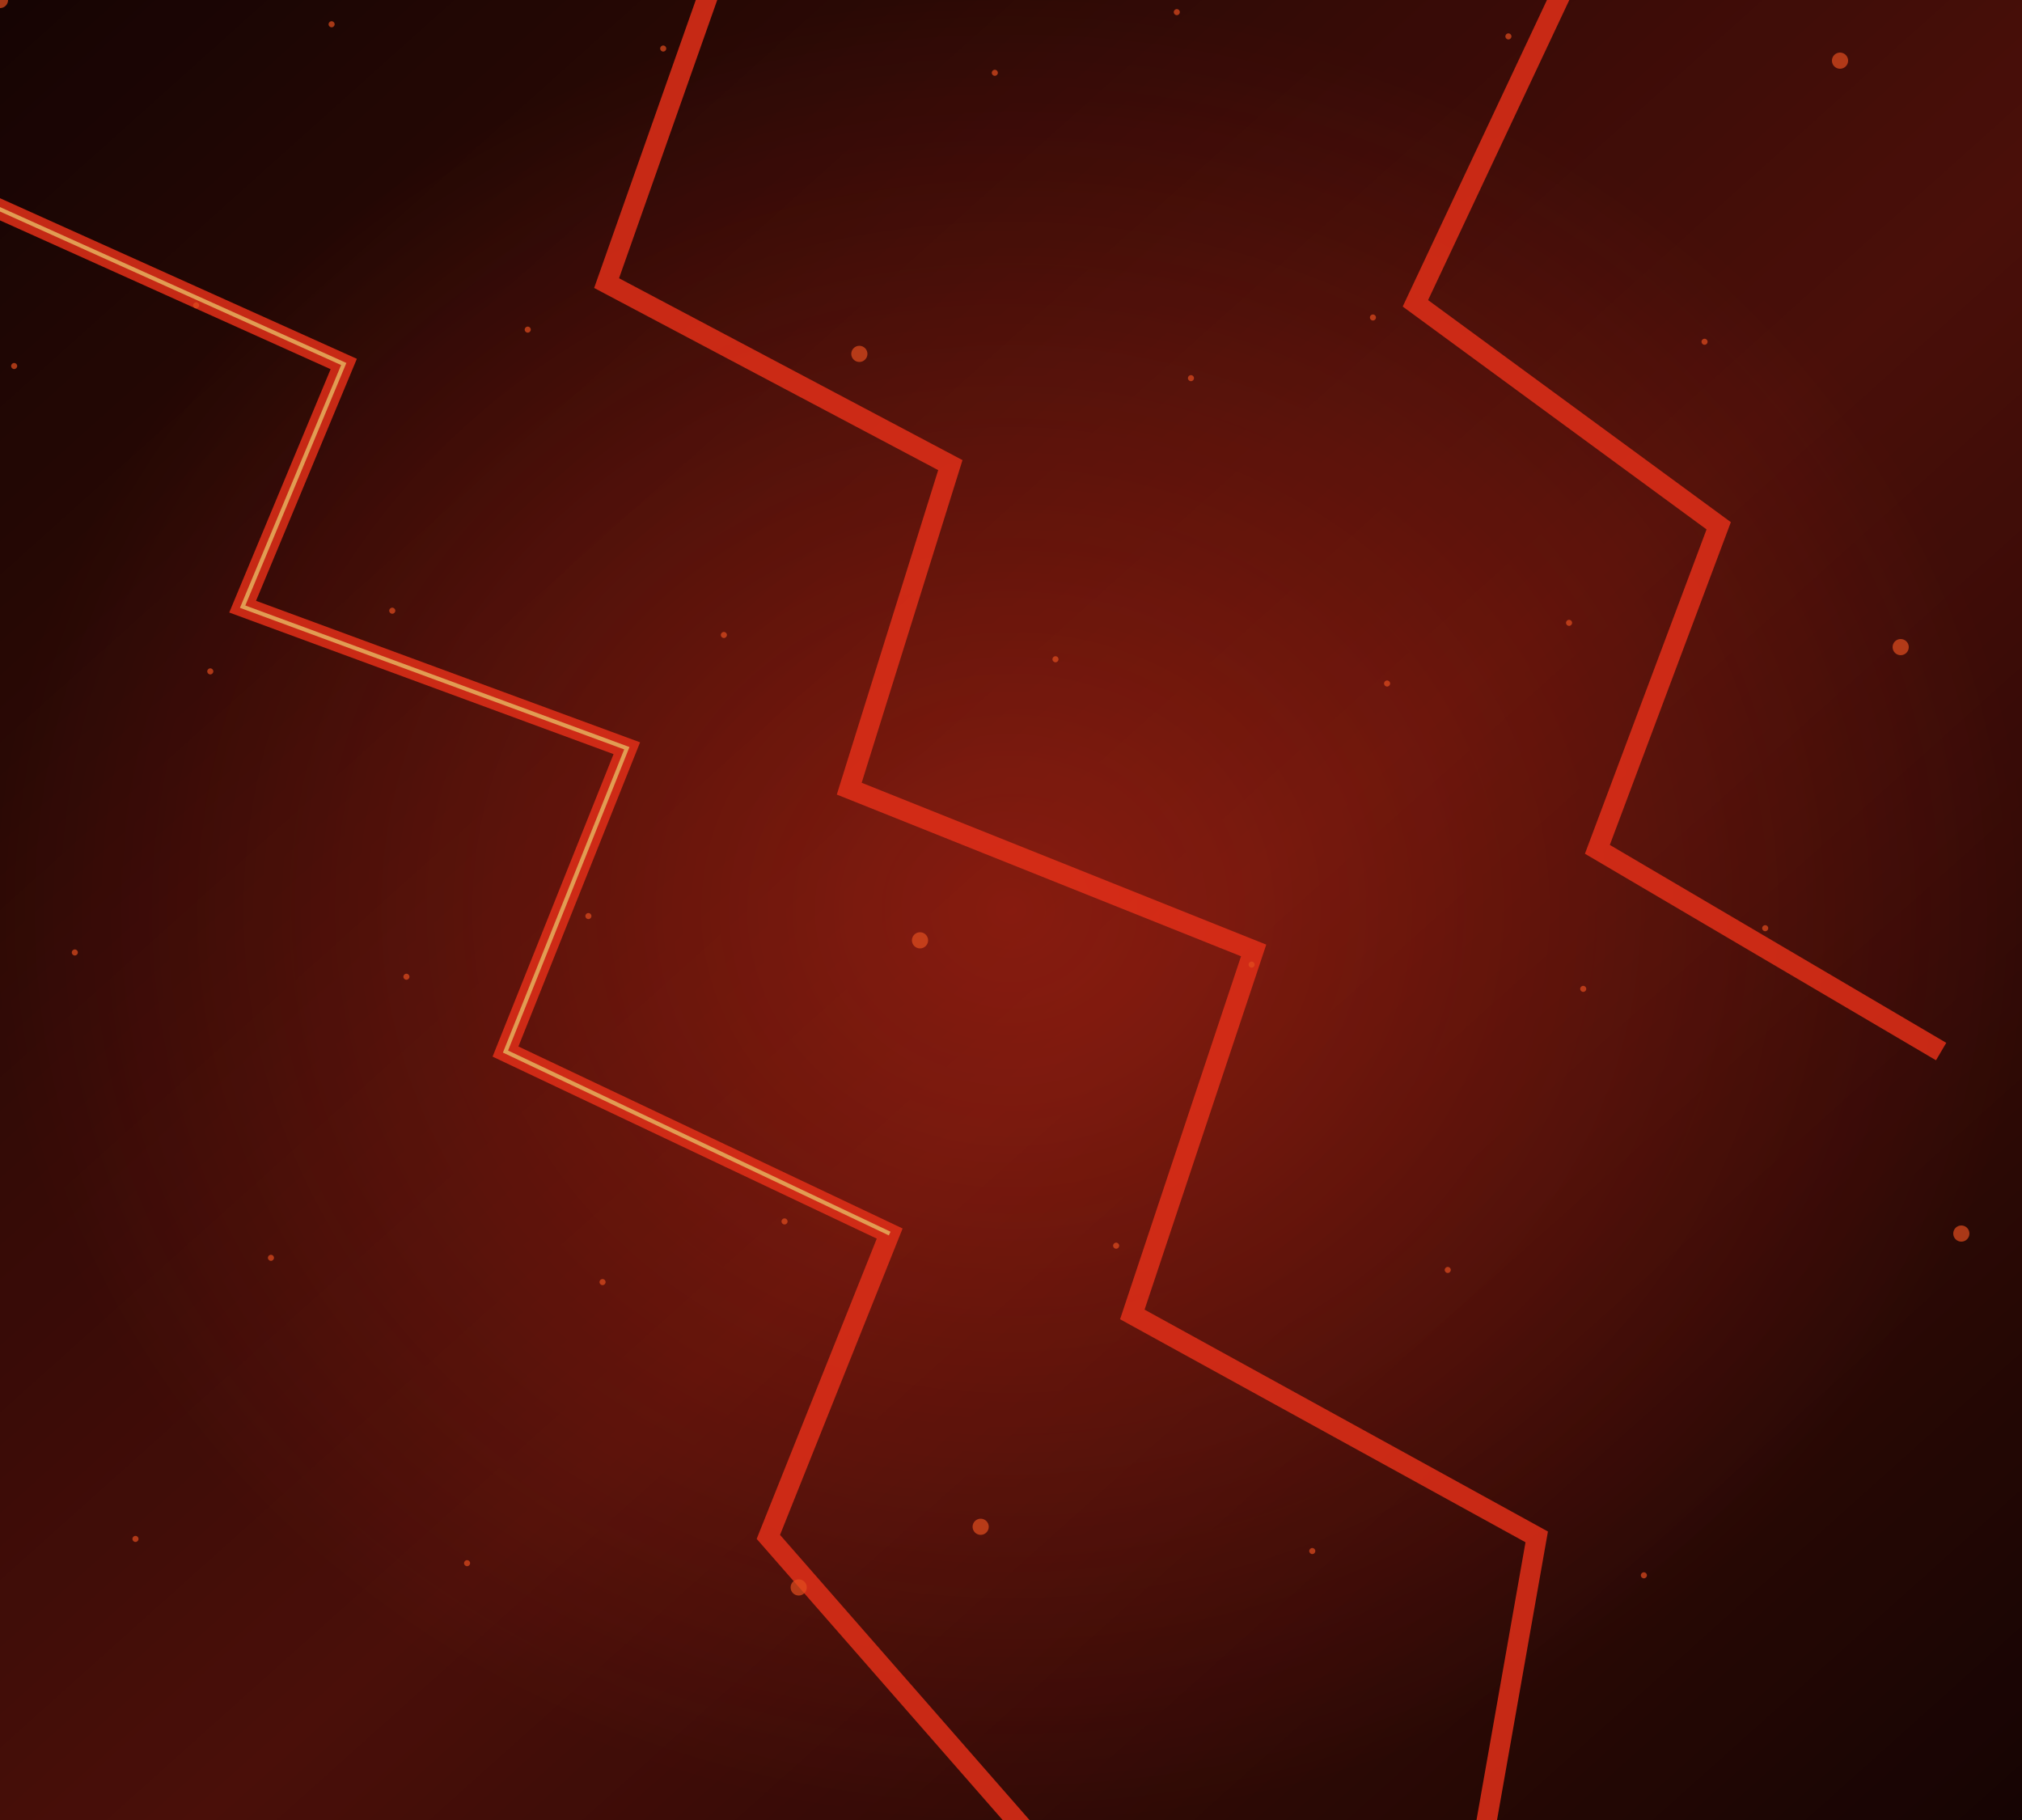
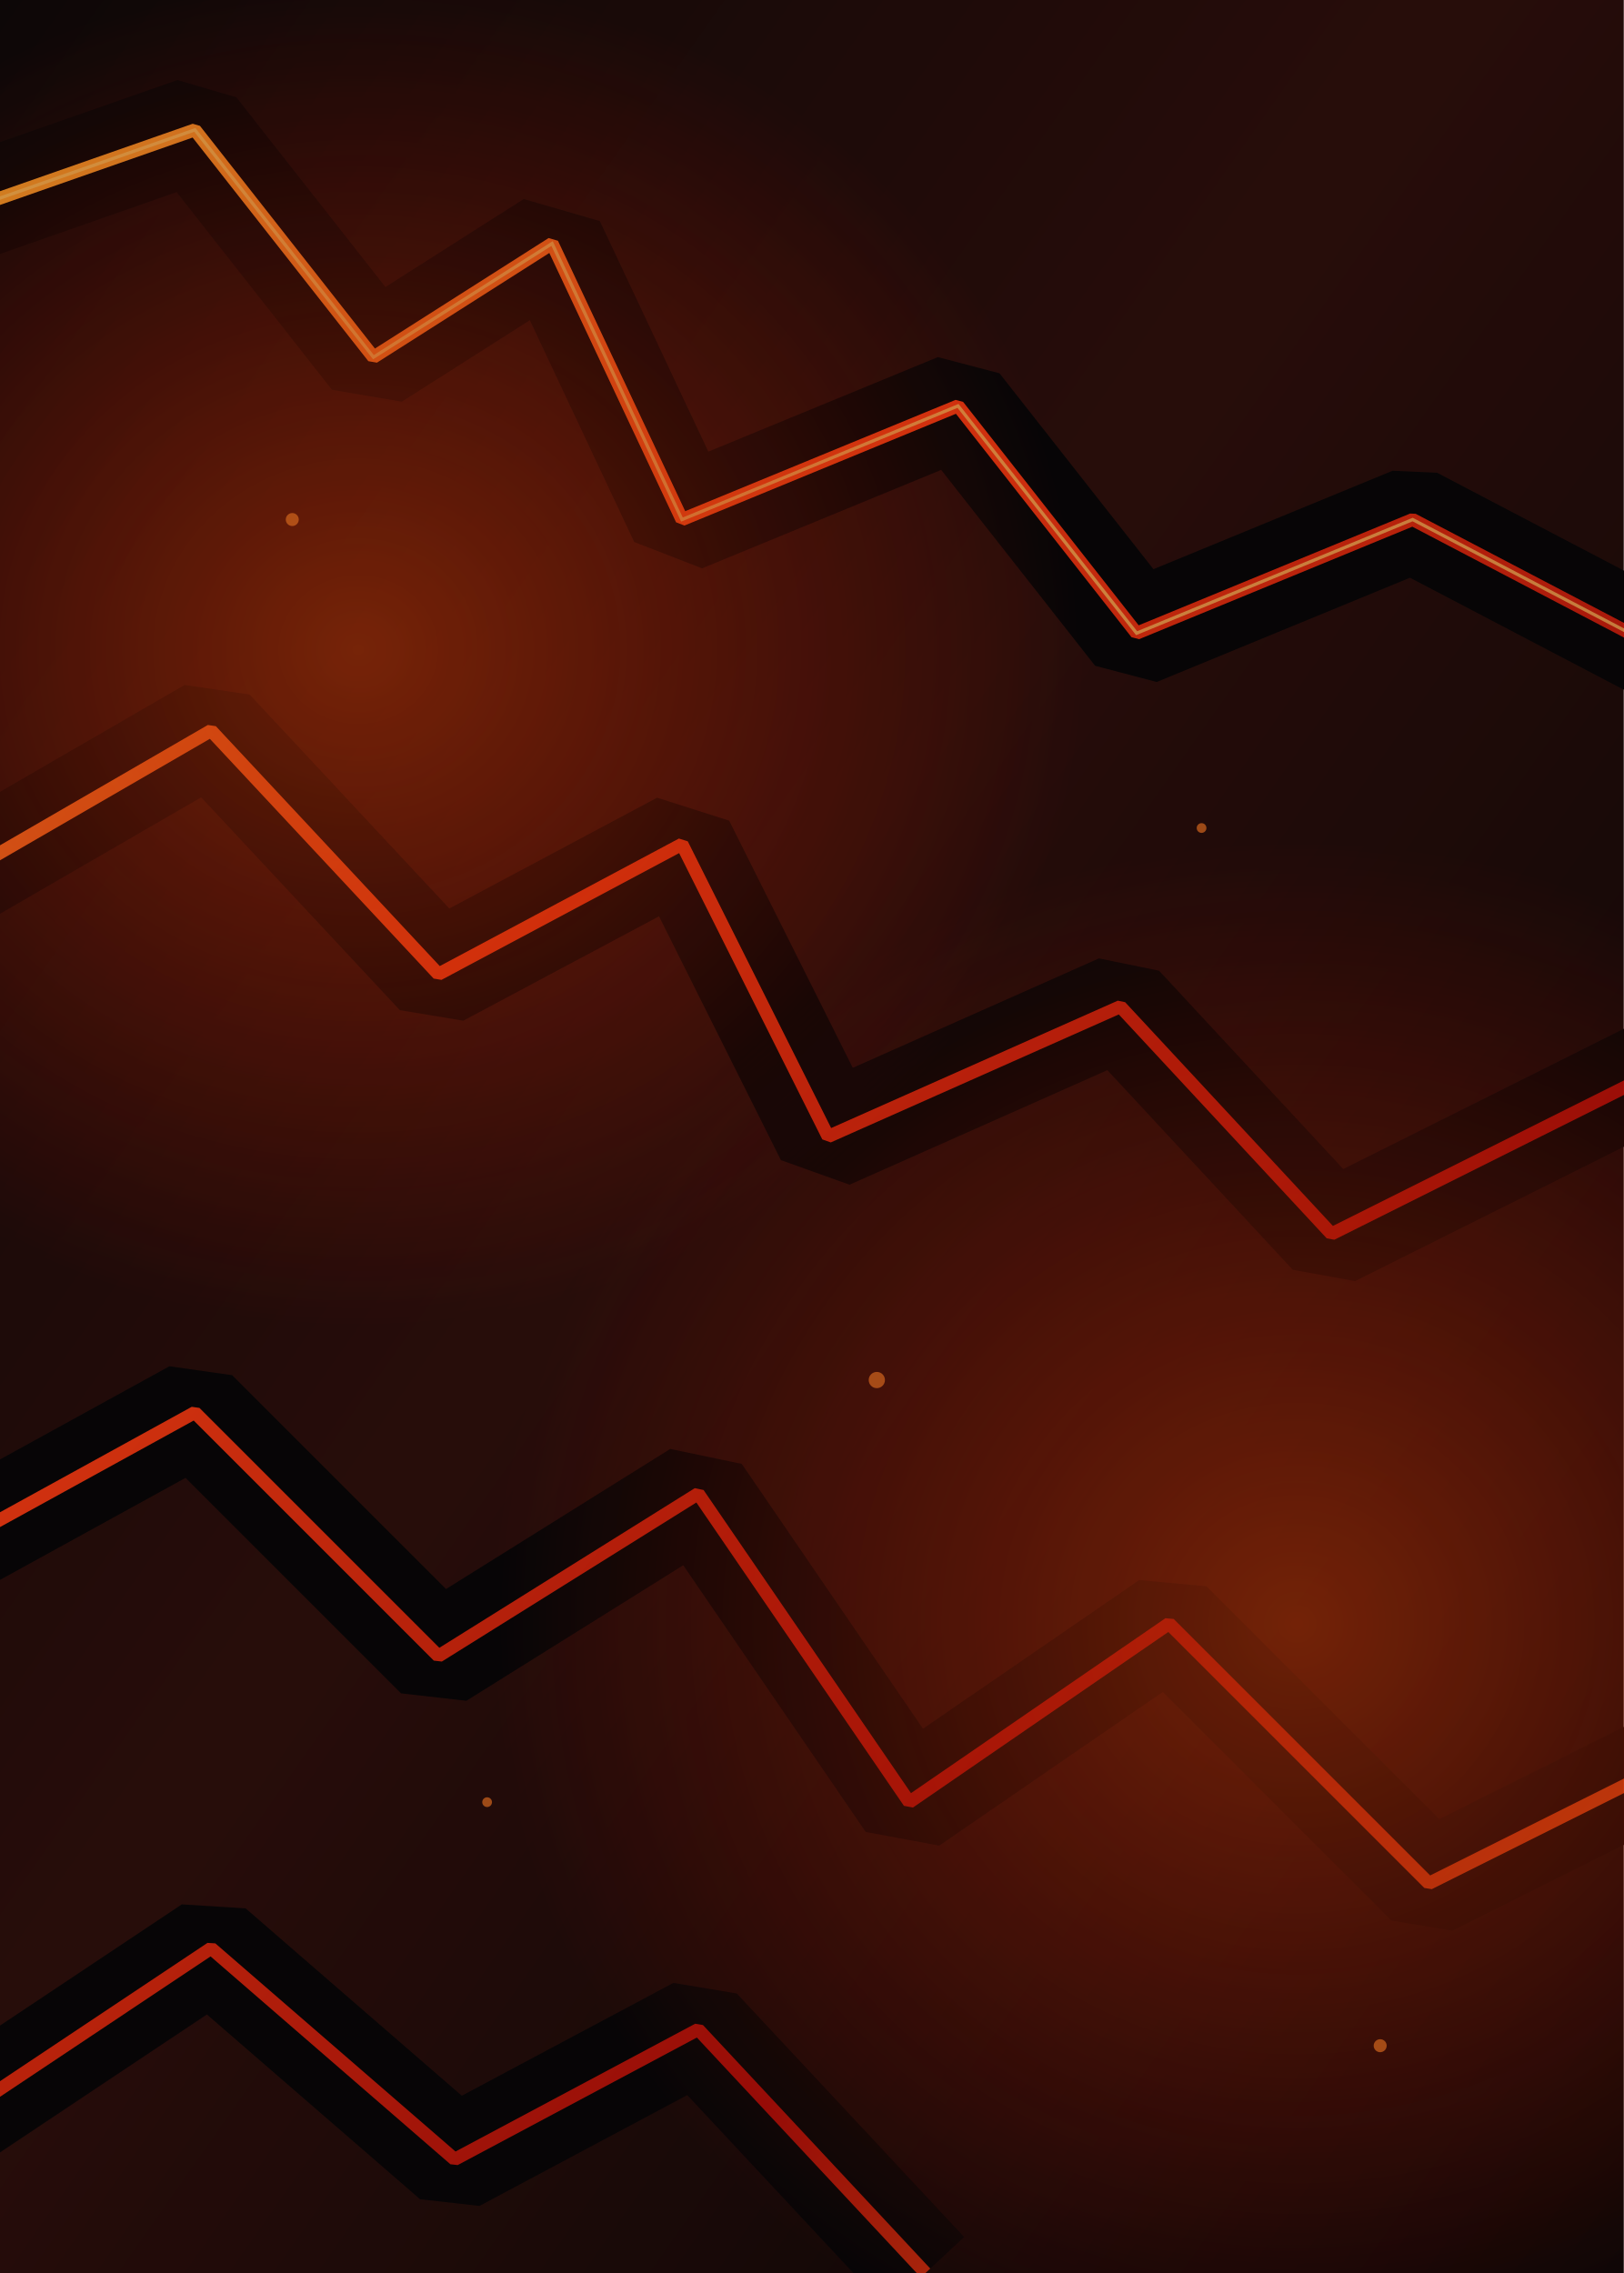
- <svg xmlns="http://www.w3.org/2000/svg" width="1000" height="900" viewBox="0 0 1000 900">
+ <svg xmlns="http://www.w3.org/2000/svg" width="1000" height="1400" viewBox="0 0 1000 1400">
  <defs>
-     <linearGradient id="base" x1="0" y1="0" x2="1" y2="1">
-       <stop stop-color="#180503" />
-       <stop offset=".55" stop-color="#54110a" />
-       <stop offset="1" stop-color="#180503" />
+     <linearGradient id="lava" x1="0" y1="0" x2="1" y2="1">
+       <stop stop-color="#100909" />
+       <stop offset=".45" stop-color="#30100c" />
+       <stop offset="1" stop-color="#080607" />
    </linearGradient>
-     <radialGradient id="glow">
-       <stop stop-color="#ff351c" stop-opacity=".42" />
-       <stop offset="1" stop-color="#ff351c" stop-opacity="0" />
+     <linearGradient id="molten" x1="0" y1="0" x2="1" y2="1">
+       <stop stop-color="#ffb02e" />
+       <stop offset=".35" stop-color="#ff3d12" />
+       <stop offset=".7" stop-color="#b40e09" />
+       <stop offset="1" stop-color="#ff7b18" />
+     </linearGradient>
+     <radialGradient id="fire">
+       <stop stop-color="#ff4a08" stop-opacity=".5" />
+       <stop offset="1" stop-color="#ff1800" stop-opacity="0" />
    </radialGradient>
  </defs>
-   <rect width="1000" height="900" fill="url(#base)" />
-   <rect width="1000" height="900" fill="url(#glow)" />
-   <path d="M-30 90 L170 180 L120 300 L310 370 L250 520 L440 610 L380 760 L520 920 M360 -30 L300 140 L470 230 L420 390 L620 470 L560 650 L760 760 L730 930 M780 -20 L700 150 L850 260 L790 420 L960 520" fill="none" stroke="#ff351c" stroke-width="10" stroke-opacity=".85" />
-   <path d="M-30 90 L170 180 L120 300 L310 370 L250 520 L440 610" fill="none" stroke="#ffb15e" stroke-width="2" />
-   <g fill="#ff5722">
-     <circle cx="0" cy="0" r="4" opacity=".7" />
-     <circle cx="97" cy="151" r="1.5" opacity=".7" />
-     <circle cx="194" cy="302" r="1.5" opacity=".7" />
-     <circle cx="291" cy="453" r="1.5" opacity=".7" />
-     <circle cx="388" cy="604" r="1.5" opacity=".7" />
-     <circle cx="485" cy="755" r="4" opacity=".7" />
-     <circle cx="582" cy="6" r="1.5" opacity=".7" />
-     <circle cx="679" cy="157" r="1.5" opacity=".7" />
-     <circle cx="776" cy="308" r="1.5" opacity=".7" />
-     <circle cx="873" cy="459" r="1.5" opacity=".7" />
-     <circle cx="970" cy="610" r="4" opacity=".7" />
-     <circle cx="67" cy="761" r="1.5" opacity=".7" />
-     <circle cx="164" cy="12" r="1.5" opacity=".7" />
-     <circle cx="261" cy="163" r="1.5" opacity=".7" />
-     <circle cx="358" cy="314" r="1.5" opacity=".7" />
-     <circle cx="455" cy="465" r="4" opacity=".7" />
-     <circle cx="552" cy="616" r="1.5" opacity=".7" />
-     <circle cx="649" cy="767" r="1.5" opacity=".7" />
-     <circle cx="746" cy="18" r="1.5" opacity=".7" />
-     <circle cx="843" cy="169" r="1.5" opacity=".7" />
-     <circle cx="940" cy="320" r="4" opacity=".7" />
-     <circle cx="37" cy="471" r="1.5" opacity=".7" />
-     <circle cx="134" cy="622" r="1.5" opacity=".7" />
-     <circle cx="231" cy="773" r="1.5" opacity=".7" />
-     <circle cx="328" cy="24" r="1.5" opacity=".7" />
-     <circle cx="425" cy="175" r="4" opacity=".7" />
-     <circle cx="522" cy="326" r="1.5" opacity=".7" />
-     <circle cx="619" cy="477" r="1.5" opacity=".7" />
-     <circle cx="716" cy="628" r="1.5" opacity=".7" />
-     <circle cx="813" cy="779" r="1.5" opacity=".7" />
-     <circle cx="910" cy="30" r="4" opacity=".7" />
-     <circle cx="7" cy="181" r="1.5" opacity=".7" />
-     <circle cx="104" cy="332" r="1.5" opacity=".7" />
-     <circle cx="201" cy="483" r="1.5" opacity=".7" />
-     <circle cx="298" cy="634" r="1.5" opacity=".7" />
-     <circle cx="395" cy="785" r="4" opacity=".7" />
-     <circle cx="492" cy="36" r="1.5" opacity=".7" />
-     <circle cx="589" cy="187" r="1.5" opacity=".7" />
-     <circle cx="686" cy="338" r="1.5" opacity=".7" />
-     <circle cx="783" cy="489" r="1.5" opacity=".7" />
+   <rect width="1000" height="1400" fill="url(#lava)" />
+   <path d="M-80 150L120 80 230 220 340 150 420 320 590 250 700 390 870 320 1080 430M-60 560L130 450 270 600 420 520 510 700 690 620 820 760 1040 650M-80 980L120 870 270 1020 430 920 560 1110 720 1000 880 1160 1080 1060M-50 1320L130 1200 280 1330 430 1250 570 1400" fill="none" stroke="#080607" stroke-width="65" stroke-linejoin="bevel" />
+   <path d="M-80 150L120 80 230 220 340 150 420 320 590 250 700 390 870 320 1080 430M-60 560L130 450 270 600 420 520 510 700 690 620 820 760 1040 650M-80 980L120 870 270 1020 430 920 560 1110 720 1000 880 1160 1080 1060M-50 1320L130 1200 280 1330 430 1250 570 1400" fill="none" stroke="url(#molten)" stroke-width="8" stroke-linejoin="bevel" />
+   <path d="M-80 150L120 80 230 220 340 150 420 320 590 250 700 390 870 320 1080 430" fill="none" stroke="#ffca65" stroke-opacity=".7" stroke-width="2" />
+   <ellipse cx="220" cy="400" rx="450" ry="420" fill="url(#fire)" />
+   <ellipse cx="800" cy="1000" rx="500" ry="480" fill="url(#fire)" />
+   <g fill="#ff7a24" opacity=".7">
+     <circle cx="180" cy="320" r="4" />
+     <circle cx="740" cy="510" r="3" />
+     <circle cx="540" cy="850" r="5" />
+     <circle cx="300" cy="1110" r="3" />
+     <circle cx="850" cy="1260" r="4" />
  </g>
-   <rect width="1000" height="900" fill="#000" opacity=".12" />
+   <rect width="1000" height="1400" fill="#000" opacity=".18" />
</svg>
